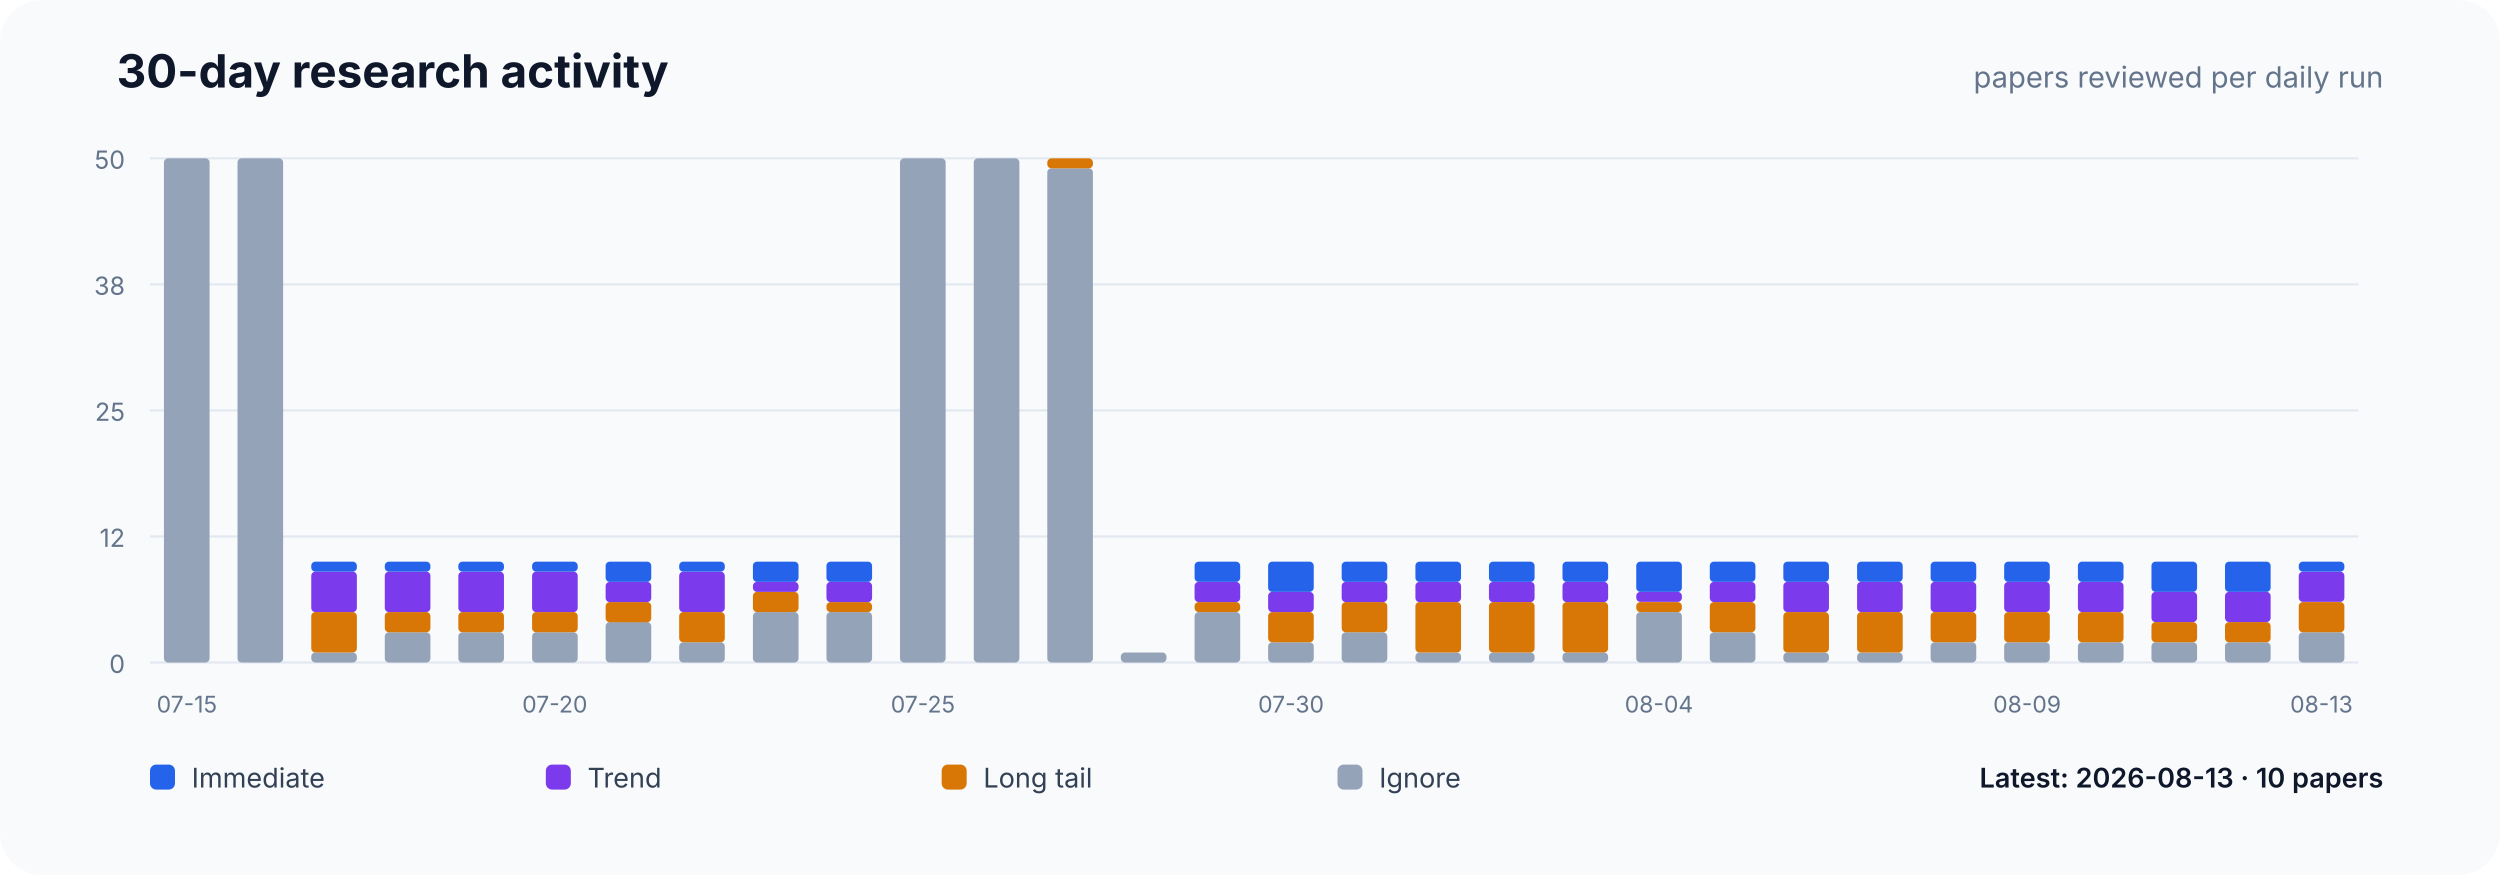
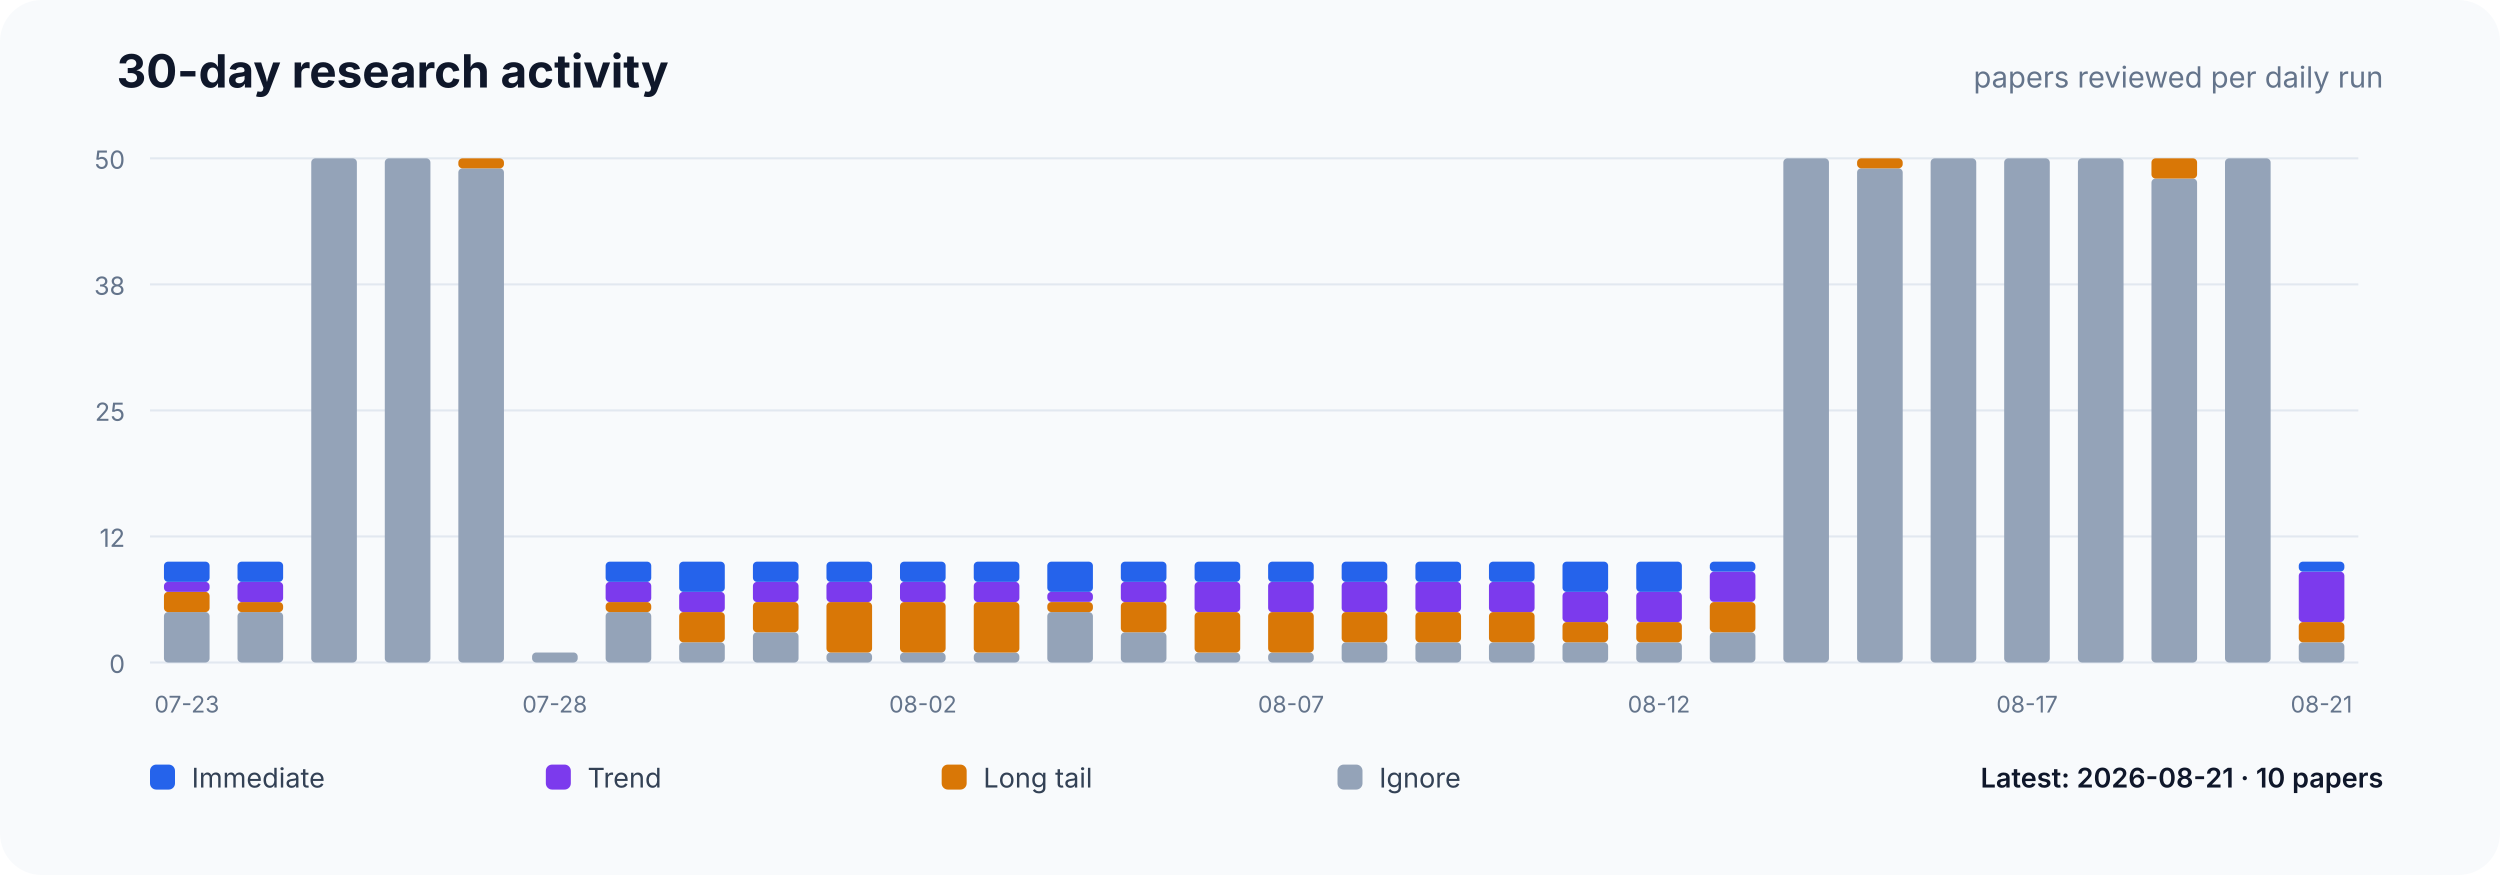
<svg xmlns="http://www.w3.org/2000/svg" width="1200" height="420" viewBox="0 0 1200 420" role="img" aria-labelledby="title desc">
  <rect width="1200" height="420" rx="20" fill="#f8fafc" />
  <text x="56" y="42" font-family="Inter,system-ui,sans-serif" font-size="22" font-weight="700" fill="#0f172a">30-day research activity</text>
  <text x="1144" y="42" text-anchor="end" font-family="Inter,system-ui,sans-serif" font-size="14" fill="#64748b">papers reviewed per daily run</text>
  <line x1="72" y1="318.0" x2="1132" y2="318.0" stroke="#e2e8f0" />
  <text x="60" y="323.0" text-anchor="end" font-family="Inter,system-ui,sans-serif" font-size="12" fill="#64748b">0</text>
  <line x1="72" y1="257.5" x2="1132" y2="257.5" stroke="#e2e8f0" />
  <text x="60" y="262.5" text-anchor="end" font-family="Inter,system-ui,sans-serif" font-size="12" fill="#64748b">12</text>
  <line x1="72" y1="197.0" x2="1132" y2="197.0" stroke="#e2e8f0" />
  <text x="60" y="202.0" text-anchor="end" font-family="Inter,system-ui,sans-serif" font-size="12" fill="#64748b">25</text>
  <line x1="72" y1="136.5" x2="1132" y2="136.5" stroke="#e2e8f0" />
  <text x="60" y="141.5" text-anchor="end" font-family="Inter,system-ui,sans-serif" font-size="12" fill="#64748b">38</text>
  <line x1="72" y1="76.0" x2="1132" y2="76.0" stroke="#e2e8f0" />
  <text x="60" y="81.0" text-anchor="end" font-family="Inter,system-ui,sans-serif" font-size="12" fill="#64748b">50</text>
-   <rect x="78.7" y="76.0" width="21.9" height="242.0" rx="2" fill="#94a3b8" />
-   <rect x="78.7" y="76.0" width="21.9" height="0.0" rx="2" fill="#d97706" />
-   <rect x="78.7" y="76.0" width="21.9" height="0.0" rx="2" fill="#7c3aed" />
-   <rect x="78.7" y="76.0" width="21.9" height="0.0" rx="2" fill="#2563eb" />
-   <text x="89.7" y="342" text-anchor="middle" font-family="Inter,system-ui,sans-serif" font-size="11" fill="#64748b">07-15</text>
-   <rect x="114.0" y="76.0" width="21.9" height="242.0" rx="2" fill="#94a3b8" />
-   <rect x="114.0" y="76.0" width="21.9" height="0.0" rx="2" fill="#d97706" />
-   <rect x="114.0" y="76.0" width="21.9" height="0.0" rx="2" fill="#7c3aed" />
-   <rect x="114.0" y="76.0" width="21.9" height="0.0" rx="2" fill="#2563eb" />
-   <rect x="149.4" y="313.2" width="21.9" height="4.8" rx="2" fill="#94a3b8" />
-   <rect x="149.4" y="293.8" width="21.9" height="19.4" rx="2" fill="#d97706" />
-   <rect x="149.4" y="274.4" width="21.9" height="19.4" rx="2" fill="#7c3aed" />
-   <rect x="149.4" y="269.6" width="21.9" height="4.8" rx="2" fill="#2563eb" />
-   <rect x="184.7" y="303.5" width="21.9" height="14.5" rx="2" fill="#94a3b8" />
-   <rect x="184.7" y="293.8" width="21.9" height="9.7" rx="2" fill="#d97706" />
-   <rect x="184.7" y="274.4" width="21.9" height="19.4" rx="2" fill="#7c3aed" />
-   <rect x="184.7" y="269.6" width="21.9" height="4.8" rx="2" fill="#2563eb" />
-   <rect x="220.0" y="303.5" width="21.9" height="14.5" rx="2" fill="#94a3b8" />
-   <rect x="220.0" y="293.8" width="21.9" height="9.7" rx="2" fill="#d97706" />
-   <rect x="220.0" y="274.4" width="21.9" height="19.4" rx="2" fill="#7c3aed" />
-   <rect x="220.0" y="269.6" width="21.9" height="4.8" rx="2" fill="#2563eb" />
-   <rect x="255.4" y="303.5" width="21.9" height="14.5" rx="2" fill="#94a3b8" />
-   <rect x="255.4" y="293.8" width="21.9" height="9.7" rx="2" fill="#d97706" />
-   <rect x="255.4" y="274.4" width="21.9" height="19.4" rx="2" fill="#7c3aed" />
-   <rect x="255.4" y="269.6" width="21.9" height="4.8" rx="2" fill="#2563eb" />
-   <text x="266.3" y="342" text-anchor="middle" font-family="Inter,system-ui,sans-serif" font-size="11" fill="#64748b">07-20</text>
-   <rect x="290.7" y="298.6" width="21.9" height="19.4" rx="2" fill="#94a3b8" />
-   <rect x="290.7" y="289.0" width="21.9" height="9.7" rx="2" fill="#d97706" />
+   <rect x="78.7" y="293.8" width="21.9" height="24.2" rx="2" fill="#94a3b8" />
+   <rect x="78.7" y="284.1" width="21.9" height="9.7" rx="2" fill="#d97706" />
+   <rect x="78.7" y="279.3" width="21.9" height="4.8" rx="2" fill="#7c3aed" />
+   <rect x="78.7" y="269.6" width="21.9" height="9.7" rx="2" fill="#2563eb" />
+   <text x="89.7" y="342" text-anchor="middle" font-family="Inter,system-ui,sans-serif" font-size="11" fill="#64748b">07-23</text>
+   <rect x="114.0" y="293.8" width="21.9" height="24.2" rx="2" fill="#94a3b8" />
+   <rect x="114.0" y="289.0" width="21.9" height="4.8" rx="2" fill="#d97706" />
+   <rect x="114.0" y="279.3" width="21.9" height="9.7" rx="2" fill="#7c3aed" />
+   <rect x="114.0" y="269.6" width="21.9" height="9.7" rx="2" fill="#2563eb" />
+   <rect x="149.4" y="76.0" width="21.9" height="242.0" rx="2" fill="#94a3b8" />
+   <rect x="149.4" y="76.0" width="21.9" height="0.0" rx="2" fill="#d97706" />
+   <rect x="149.4" y="76.0" width="21.9" height="0.0" rx="2" fill="#7c3aed" />
+   <rect x="149.4" y="76.0" width="21.9" height="0.0" rx="2" fill="#2563eb" />
+   <rect x="184.7" y="76.0" width="21.9" height="242.0" rx="2" fill="#94a3b8" />
+   <rect x="184.7" y="76.0" width="21.9" height="0.0" rx="2" fill="#d97706" />
+   <rect x="184.7" y="76.0" width="21.9" height="0.0" rx="2" fill="#7c3aed" />
+   <rect x="184.7" y="76.0" width="21.9" height="0.0" rx="2" fill="#2563eb" />
+   <rect x="220.0" y="80.8" width="21.9" height="237.2" rx="2" fill="#94a3b8" />
+   <rect x="220.0" y="76.0" width="21.9" height="4.8" rx="2" fill="#d97706" />
+   <rect x="220.0" y="76.0" width="21.9" height="0.0" rx="2" fill="#7c3aed" />
+   <rect x="220.0" y="76.0" width="21.9" height="0.0" rx="2" fill="#2563eb" />
+   <rect x="255.4" y="313.2" width="21.9" height="4.8" rx="2" fill="#94a3b8" />
+   <rect x="255.4" y="313.2" width="21.9" height="0.0" rx="2" fill="#d97706" />
+   <rect x="255.4" y="313.2" width="21.9" height="0.0" rx="2" fill="#7c3aed" />
+   <rect x="255.4" y="313.2" width="21.9" height="0.0" rx="2" fill="#2563eb" />
+   <text x="266.3" y="342" text-anchor="middle" font-family="Inter,system-ui,sans-serif" font-size="11" fill="#64748b">07-28</text>
+   <rect x="290.7" y="293.8" width="21.9" height="24.2" rx="2" fill="#94a3b8" />
+   <rect x="290.7" y="289.0" width="21.9" height="4.8" rx="2" fill="#d97706" />
  <rect x="290.7" y="279.3" width="21.9" height="9.7" rx="2" fill="#7c3aed" />
  <rect x="290.7" y="269.6" width="21.9" height="9.7" rx="2" fill="#2563eb" />
  <rect x="326.0" y="308.3" width="21.9" height="9.7" rx="2" fill="#94a3b8" />
  <rect x="326.0" y="293.8" width="21.9" height="14.5" rx="2" fill="#d97706" />
-   <rect x="326.0" y="274.4" width="21.9" height="19.4" rx="2" fill="#7c3aed" />
-   <rect x="326.0" y="269.6" width="21.9" height="4.8" rx="2" fill="#2563eb" />
-   <rect x="361.4" y="293.8" width="21.9" height="24.2" rx="2" fill="#94a3b8" />
-   <rect x="361.4" y="284.1" width="21.9" height="9.7" rx="2" fill="#d97706" />
-   <rect x="361.4" y="279.3" width="21.9" height="4.8" rx="2" fill="#7c3aed" />
+   <rect x="326.0" y="284.1" width="21.9" height="9.7" rx="2" fill="#7c3aed" />
+   <rect x="326.0" y="269.6" width="21.9" height="14.5" rx="2" fill="#2563eb" />
+   <rect x="361.4" y="303.5" width="21.9" height="14.5" rx="2" fill="#94a3b8" />
+   <rect x="361.4" y="289.0" width="21.9" height="14.5" rx="2" fill="#d97706" />
+   <rect x="361.4" y="279.3" width="21.9" height="9.7" rx="2" fill="#7c3aed" />
  <rect x="361.4" y="269.6" width="21.9" height="9.7" rx="2" fill="#2563eb" />
-   <rect x="396.7" y="293.8" width="21.9" height="24.2" rx="2" fill="#94a3b8" />
-   <rect x="396.7" y="289.0" width="21.9" height="4.8" rx="2" fill="#d97706" />
+   <rect x="396.7" y="313.2" width="21.9" height="4.8" rx="2" fill="#94a3b8" />
+   <rect x="396.7" y="289.0" width="21.9" height="24.2" rx="2" fill="#d97706" />
  <rect x="396.7" y="279.3" width="21.9" height="9.7" rx="2" fill="#7c3aed" />
  <rect x="396.7" y="269.6" width="21.9" height="9.7" rx="2" fill="#2563eb" />
-   <rect x="432.0" y="76.0" width="21.9" height="242.0" rx="2" fill="#94a3b8" />
-   <rect x="432.0" y="76.0" width="21.9" height="0.0" rx="2" fill="#d97706" />
-   <rect x="432.0" y="76.0" width="21.9" height="0.0" rx="2" fill="#7c3aed" />
-   <rect x="432.0" y="76.0" width="21.9" height="0.0" rx="2" fill="#2563eb" />
-   <text x="443.0" y="342" text-anchor="middle" font-family="Inter,system-ui,sans-serif" font-size="11" fill="#64748b">07-25</text>
-   <rect x="467.4" y="76.0" width="21.9" height="242.0" rx="2" fill="#94a3b8" />
-   <rect x="467.4" y="76.0" width="21.9" height="0.0" rx="2" fill="#d97706" />
-   <rect x="467.4" y="76.0" width="21.9" height="0.0" rx="2" fill="#7c3aed" />
-   <rect x="467.4" y="76.0" width="21.9" height="0.0" rx="2" fill="#2563eb" />
-   <rect x="502.7" y="80.8" width="21.9" height="237.2" rx="2" fill="#94a3b8" />
-   <rect x="502.7" y="76.0" width="21.9" height="4.8" rx="2" fill="#d97706" />
-   <rect x="502.7" y="76.0" width="21.9" height="0.0" rx="2" fill="#7c3aed" />
-   <rect x="502.7" y="76.0" width="21.9" height="0.0" rx="2" fill="#2563eb" />
-   <rect x="538.0" y="313.2" width="21.9" height="4.8" rx="2" fill="#94a3b8" />
-   <rect x="538.0" y="313.2" width="21.9" height="0.0" rx="2" fill="#d97706" />
-   <rect x="538.0" y="313.2" width="21.9" height="0.0" rx="2" fill="#7c3aed" />
-   <rect x="538.0" y="313.2" width="21.9" height="0.0" rx="2" fill="#2563eb" />
-   <rect x="573.4" y="293.8" width="21.9" height="24.2" rx="2" fill="#94a3b8" />
-   <rect x="573.4" y="289.0" width="21.9" height="4.8" rx="2" fill="#d97706" />
-   <rect x="573.4" y="279.3" width="21.9" height="9.7" rx="2" fill="#7c3aed" />
+   <rect x="432.0" y="313.2" width="21.9" height="4.8" rx="2" fill="#94a3b8" />
+   <rect x="432.0" y="289.0" width="21.9" height="24.2" rx="2" fill="#d97706" />
+   <rect x="432.0" y="279.3" width="21.9" height="9.7" rx="2" fill="#7c3aed" />
+   <rect x="432.0" y="269.6" width="21.9" height="9.7" rx="2" fill="#2563eb" />
+   <text x="443.0" y="342" text-anchor="middle" font-family="Inter,system-ui,sans-serif" font-size="11" fill="#64748b">08-02</text>
+   <rect x="467.4" y="313.2" width="21.9" height="4.8" rx="2" fill="#94a3b8" />
+   <rect x="467.4" y="289.0" width="21.9" height="24.2" rx="2" fill="#d97706" />
+   <rect x="467.4" y="279.3" width="21.9" height="9.7" rx="2" fill="#7c3aed" />
+   <rect x="467.4" y="269.6" width="21.9" height="9.7" rx="2" fill="#2563eb" />
+   <rect x="502.7" y="293.8" width="21.9" height="24.2" rx="2" fill="#94a3b8" />
+   <rect x="502.7" y="289.0" width="21.9" height="4.8" rx="2" fill="#d97706" />
+   <rect x="502.7" y="284.1" width="21.9" height="4.8" rx="2" fill="#7c3aed" />
+   <rect x="502.7" y="269.6" width="21.9" height="14.5" rx="2" fill="#2563eb" />
+   <rect x="538.0" y="303.5" width="21.9" height="14.5" rx="2" fill="#94a3b8" />
+   <rect x="538.0" y="289.0" width="21.9" height="14.5" rx="2" fill="#d97706" />
+   <rect x="538.0" y="279.3" width="21.9" height="9.7" rx="2" fill="#7c3aed" />
+   <rect x="538.0" y="269.6" width="21.9" height="9.7" rx="2" fill="#2563eb" />
+   <rect x="573.4" y="313.2" width="21.9" height="4.8" rx="2" fill="#94a3b8" />
+   <rect x="573.4" y="293.8" width="21.9" height="19.4" rx="2" fill="#d97706" />
+   <rect x="573.4" y="279.3" width="21.9" height="14.5" rx="2" fill="#7c3aed" />
  <rect x="573.4" y="269.6" width="21.9" height="9.7" rx="2" fill="#2563eb" />
-   <rect x="608.7" y="308.3" width="21.9" height="9.7" rx="2" fill="#94a3b8" />
-   <rect x="608.7" y="293.8" width="21.9" height="14.5" rx="2" fill="#d97706" />
-   <rect x="608.7" y="284.1" width="21.9" height="9.7" rx="2" fill="#7c3aed" />
-   <rect x="608.7" y="269.6" width="21.9" height="14.5" rx="2" fill="#2563eb" />
-   <text x="619.7" y="342" text-anchor="middle" font-family="Inter,system-ui,sans-serif" font-size="11" fill="#64748b">07-30</text>
-   <rect x="644.0" y="303.5" width="21.9" height="14.5" rx="2" fill="#94a3b8" />
-   <rect x="644.0" y="289.0" width="21.9" height="14.5" rx="2" fill="#d97706" />
-   <rect x="644.0" y="279.3" width="21.9" height="9.7" rx="2" fill="#7c3aed" />
+   <rect x="608.7" y="313.2" width="21.9" height="4.8" rx="2" fill="#94a3b8" />
+   <rect x="608.7" y="293.8" width="21.9" height="19.4" rx="2" fill="#d97706" />
+   <rect x="608.7" y="279.3" width="21.9" height="14.5" rx="2" fill="#7c3aed" />
+   <rect x="608.7" y="269.6" width="21.9" height="9.7" rx="2" fill="#2563eb" />
+   <text x="619.7" y="342" text-anchor="middle" font-family="Inter,system-ui,sans-serif" font-size="11" fill="#64748b">08-07</text>
+   <rect x="644.0" y="308.3" width="21.9" height="9.7" rx="2" fill="#94a3b8" />
+   <rect x="644.0" y="293.8" width="21.9" height="14.5" rx="2" fill="#d97706" />
+   <rect x="644.0" y="279.3" width="21.9" height="14.5" rx="2" fill="#7c3aed" />
  <rect x="644.0" y="269.6" width="21.9" height="9.7" rx="2" fill="#2563eb" />
-   <rect x="679.4" y="313.2" width="21.9" height="4.8" rx="2" fill="#94a3b8" />
-   <rect x="679.4" y="289.0" width="21.9" height="24.2" rx="2" fill="#d97706" />
-   <rect x="679.4" y="279.3" width="21.9" height="9.7" rx="2" fill="#7c3aed" />
+   <rect x="679.4" y="308.3" width="21.9" height="9.7" rx="2" fill="#94a3b8" />
+   <rect x="679.4" y="293.8" width="21.9" height="14.5" rx="2" fill="#d97706" />
+   <rect x="679.4" y="279.3" width="21.9" height="14.5" rx="2" fill="#7c3aed" />
  <rect x="679.4" y="269.6" width="21.9" height="9.7" rx="2" fill="#2563eb" />
-   <rect x="714.7" y="313.2" width="21.9" height="4.8" rx="2" fill="#94a3b8" />
-   <rect x="714.7" y="289.0" width="21.9" height="24.2" rx="2" fill="#d97706" />
-   <rect x="714.7" y="279.3" width="21.9" height="9.7" rx="2" fill="#7c3aed" />
+   <rect x="714.7" y="308.3" width="21.9" height="9.7" rx="2" fill="#94a3b8" />
+   <rect x="714.7" y="293.8" width="21.9" height="14.5" rx="2" fill="#d97706" />
+   <rect x="714.7" y="279.3" width="21.9" height="14.5" rx="2" fill="#7c3aed" />
  <rect x="714.7" y="269.6" width="21.9" height="9.7" rx="2" fill="#2563eb" />
-   <rect x="750.0" y="313.2" width="21.9" height="4.8" rx="2" fill="#94a3b8" />
-   <rect x="750.0" y="289.0" width="21.9" height="24.2" rx="2" fill="#d97706" />
-   <rect x="750.0" y="279.3" width="21.9" height="9.7" rx="2" fill="#7c3aed" />
-   <rect x="750.0" y="269.6" width="21.9" height="9.7" rx="2" fill="#2563eb" />
-   <rect x="785.4" y="293.8" width="21.9" height="24.2" rx="2" fill="#94a3b8" />
-   <rect x="785.4" y="289.0" width="21.9" height="4.8" rx="2" fill="#d97706" />
-   <rect x="785.4" y="284.1" width="21.9" height="4.8" rx="2" fill="#7c3aed" />
+   <rect x="750.0" y="308.3" width="21.9" height="9.7" rx="2" fill="#94a3b8" />
+   <rect x="750.0" y="298.6" width="21.9" height="9.7" rx="2" fill="#d97706" />
+   <rect x="750.0" y="284.1" width="21.9" height="14.5" rx="2" fill="#7c3aed" />
+   <rect x="750.0" y="269.6" width="21.9" height="14.5" rx="2" fill="#2563eb" />
+   <rect x="785.4" y="308.3" width="21.9" height="9.7" rx="2" fill="#94a3b8" />
+   <rect x="785.4" y="298.6" width="21.9" height="9.7" rx="2" fill="#d97706" />
+   <rect x="785.4" y="284.1" width="21.9" height="14.5" rx="2" fill="#7c3aed" />
  <rect x="785.4" y="269.6" width="21.9" height="14.5" rx="2" fill="#2563eb" />
-   <text x="796.3" y="342" text-anchor="middle" font-family="Inter,system-ui,sans-serif" font-size="11" fill="#64748b">08-04</text>
+   <text x="796.3" y="342" text-anchor="middle" font-family="Inter,system-ui,sans-serif" font-size="11" fill="#64748b">08-12</text>
  <rect x="820.7" y="303.5" width="21.9" height="14.5" rx="2" fill="#94a3b8" />
  <rect x="820.7" y="289.0" width="21.9" height="14.5" rx="2" fill="#d97706" />
-   <rect x="820.7" y="279.3" width="21.9" height="9.7" rx="2" fill="#7c3aed" />
-   <rect x="820.7" y="269.6" width="21.9" height="9.7" rx="2" fill="#2563eb" />
-   <rect x="856.0" y="313.2" width="21.9" height="4.8" rx="2" fill="#94a3b8" />
-   <rect x="856.0" y="293.8" width="21.9" height="19.4" rx="2" fill="#d97706" />
-   <rect x="856.0" y="279.3" width="21.9" height="14.5" rx="2" fill="#7c3aed" />
-   <rect x="856.0" y="269.6" width="21.9" height="9.7" rx="2" fill="#2563eb" />
-   <rect x="891.4" y="313.2" width="21.9" height="4.8" rx="2" fill="#94a3b8" />
-   <rect x="891.4" y="293.8" width="21.9" height="19.4" rx="2" fill="#d97706" />
-   <rect x="891.4" y="279.3" width="21.9" height="14.5" rx="2" fill="#7c3aed" />
-   <rect x="891.4" y="269.6" width="21.9" height="9.7" rx="2" fill="#2563eb" />
-   <rect x="926.7" y="308.3" width="21.9" height="9.7" rx="2" fill="#94a3b8" />
-   <rect x="926.7" y="293.8" width="21.9" height="14.5" rx="2" fill="#d97706" />
-   <rect x="926.7" y="279.3" width="21.9" height="14.5" rx="2" fill="#7c3aed" />
-   <rect x="926.7" y="269.6" width="21.9" height="9.7" rx="2" fill="#2563eb" />
-   <rect x="962.0" y="308.3" width="21.9" height="9.7" rx="2" fill="#94a3b8" />
-   <rect x="962.0" y="293.8" width="21.9" height="14.5" rx="2" fill="#d97706" />
-   <rect x="962.0" y="279.3" width="21.9" height="14.5" rx="2" fill="#7c3aed" />
-   <rect x="962.0" y="269.6" width="21.9" height="9.7" rx="2" fill="#2563eb" />
-   <text x="973.0" y="342" text-anchor="middle" font-family="Inter,system-ui,sans-serif" font-size="11" fill="#64748b">08-09</text>
-   <rect x="997.4" y="308.3" width="21.9" height="9.7" rx="2" fill="#94a3b8" />
-   <rect x="997.4" y="293.8" width="21.9" height="14.5" rx="2" fill="#d97706" />
-   <rect x="997.4" y="279.3" width="21.9" height="14.5" rx="2" fill="#7c3aed" />
-   <rect x="997.4" y="269.6" width="21.9" height="9.7" rx="2" fill="#2563eb" />
-   <rect x="1032.7" y="308.3" width="21.9" height="9.7" rx="2" fill="#94a3b8" />
-   <rect x="1032.7" y="298.6" width="21.9" height="9.7" rx="2" fill="#d97706" />
-   <rect x="1032.7" y="284.1" width="21.9" height="14.5" rx="2" fill="#7c3aed" />
-   <rect x="1032.7" y="269.6" width="21.9" height="14.5" rx="2" fill="#2563eb" />
-   <rect x="1068.0" y="308.3" width="21.9" height="9.7" rx="2" fill="#94a3b8" />
-   <rect x="1068.0" y="298.6" width="21.9" height="9.7" rx="2" fill="#d97706" />
-   <rect x="1068.0" y="284.1" width="21.9" height="14.5" rx="2" fill="#7c3aed" />
-   <rect x="1068.0" y="269.6" width="21.9" height="14.5" rx="2" fill="#2563eb" />
-   <rect x="1103.4" y="303.5" width="21.9" height="14.5" rx="2" fill="#94a3b8" />
-   <rect x="1103.4" y="289.0" width="21.9" height="14.5" rx="2" fill="#d97706" />
-   <rect x="1103.4" y="274.4" width="21.9" height="14.5" rx="2" fill="#7c3aed" />
+   <rect x="820.7" y="274.4" width="21.9" height="14.5" rx="2" fill="#7c3aed" />
+   <rect x="820.7" y="269.6" width="21.9" height="4.8" rx="2" fill="#2563eb" />
+   <rect x="856.0" y="76.0" width="21.9" height="242.0" rx="2" fill="#94a3b8" />
+   <rect x="856.0" y="76.0" width="21.9" height="0.0" rx="2" fill="#d97706" />
+   <rect x="856.0" y="76.0" width="21.9" height="0.0" rx="2" fill="#7c3aed" />
+   <rect x="856.0" y="76.0" width="21.9" height="0.0" rx="2" fill="#2563eb" />
+   <rect x="891.4" y="80.8" width="21.9" height="237.2" rx="2" fill="#94a3b8" />
+   <rect x="891.4" y="76.0" width="21.9" height="4.8" rx="2" fill="#d97706" />
+   <rect x="891.4" y="76.0" width="21.9" height="0.0" rx="2" fill="#7c3aed" />
+   <rect x="891.4" y="76.0" width="21.9" height="0.0" rx="2" fill="#2563eb" />
+   <rect x="926.7" y="76.0" width="21.9" height="242.0" rx="2" fill="#94a3b8" />
+   <rect x="926.7" y="76.0" width="21.9" height="0.0" rx="2" fill="#d97706" />
+   <rect x="926.7" y="76.0" width="21.9" height="0.0" rx="2" fill="#7c3aed" />
+   <rect x="926.7" y="76.0" width="21.9" height="0.0" rx="2" fill="#2563eb" />
+   <rect x="962.0" y="76.0" width="21.9" height="242.0" rx="2" fill="#94a3b8" />
+   <rect x="962.0" y="76.0" width="21.9" height="0.0" rx="2" fill="#d97706" />
+   <rect x="962.0" y="76.0" width="21.9" height="0.0" rx="2" fill="#7c3aed" />
+   <rect x="962.0" y="76.0" width="21.9" height="0.0" rx="2" fill="#2563eb" />
+   <text x="973.0" y="342" text-anchor="middle" font-family="Inter,system-ui,sans-serif" font-size="11" fill="#64748b">08-17</text>
+   <rect x="997.4" y="76.0" width="21.9" height="242.0" rx="2" fill="#94a3b8" />
+   <rect x="997.4" y="76.0" width="21.9" height="0.0" rx="2" fill="#d97706" />
+   <rect x="997.4" y="76.0" width="21.9" height="0.0" rx="2" fill="#7c3aed" />
+   <rect x="997.4" y="76.0" width="21.9" height="0.0" rx="2" fill="#2563eb" />
+   <rect x="1032.7" y="85.7" width="21.9" height="232.3" rx="2" fill="#94a3b8" />
+   <rect x="1032.7" y="76.0" width="21.9" height="9.7" rx="2" fill="#d97706" />
+   <rect x="1032.7" y="76.0" width="21.9" height="0.0" rx="2" fill="#7c3aed" />
+   <rect x="1032.7" y="76.0" width="21.9" height="0.0" rx="2" fill="#2563eb" />
+   <rect x="1068.0" y="76.0" width="21.9" height="242.0" rx="2" fill="#94a3b8" />
+   <rect x="1068.0" y="76.0" width="21.9" height="0.0" rx="2" fill="#d97706" />
+   <rect x="1068.0" y="76.0" width="21.9" height="0.0" rx="2" fill="#7c3aed" />
+   <rect x="1068.0" y="76.0" width="21.9" height="0.0" rx="2" fill="#2563eb" />
+   <rect x="1103.4" y="308.3" width="21.9" height="9.7" rx="2" fill="#94a3b8" />
+   <rect x="1103.4" y="298.6" width="21.9" height="9.7" rx="2" fill="#d97706" />
+   <rect x="1103.4" y="274.4" width="21.9" height="24.2" rx="2" fill="#7c3aed" />
  <rect x="1103.4" y="269.6" width="21.9" height="4.8" rx="2" fill="#2563eb" />
-   <text x="1114.3" y="342" text-anchor="middle" font-family="Inter,system-ui,sans-serif" font-size="11" fill="#64748b">08-13</text>
+   <text x="1114.3" y="342" text-anchor="middle" font-family="Inter,system-ui,sans-serif" font-size="11" fill="#64748b">08-21</text>
  <rect x="72" y="367" width="12" height="12" rx="3" fill="#2563eb" />
  <text x="92" y="378" font-family="Inter,system-ui,sans-serif" font-size="13" fill="#334155">Immediate</text>
  <rect x="262" y="367" width="12" height="12" rx="3" fill="#7c3aed" />
  <text x="282" y="378" font-family="Inter,system-ui,sans-serif" font-size="13" fill="#334155">Trend</text>
  <rect x="452" y="367" width="12" height="12" rx="3" fill="#d97706" />
  <text x="472" y="378" font-family="Inter,system-ui,sans-serif" font-size="13" fill="#334155">Long tail</text>
  <rect x="642" y="367" width="12" height="12" rx="3" fill="#94a3b8" />
  <text x="662" y="378" font-family="Inter,system-ui,sans-serif" font-size="13" fill="#334155">Ignore</text>
-   <text x="1144" y="378" text-anchor="end" font-family="Inter,system-ui,sans-serif" font-size="13" font-weight="600" fill="#0f172a">Latest: 2026-08-13 · 10 papers</text>
+   <text x="1144" y="378" text-anchor="end" font-family="Inter,system-ui,sans-serif" font-size="13" font-weight="600" fill="#0f172a">Latest: 2026-08-21 · 10 papers</text>
</svg>
